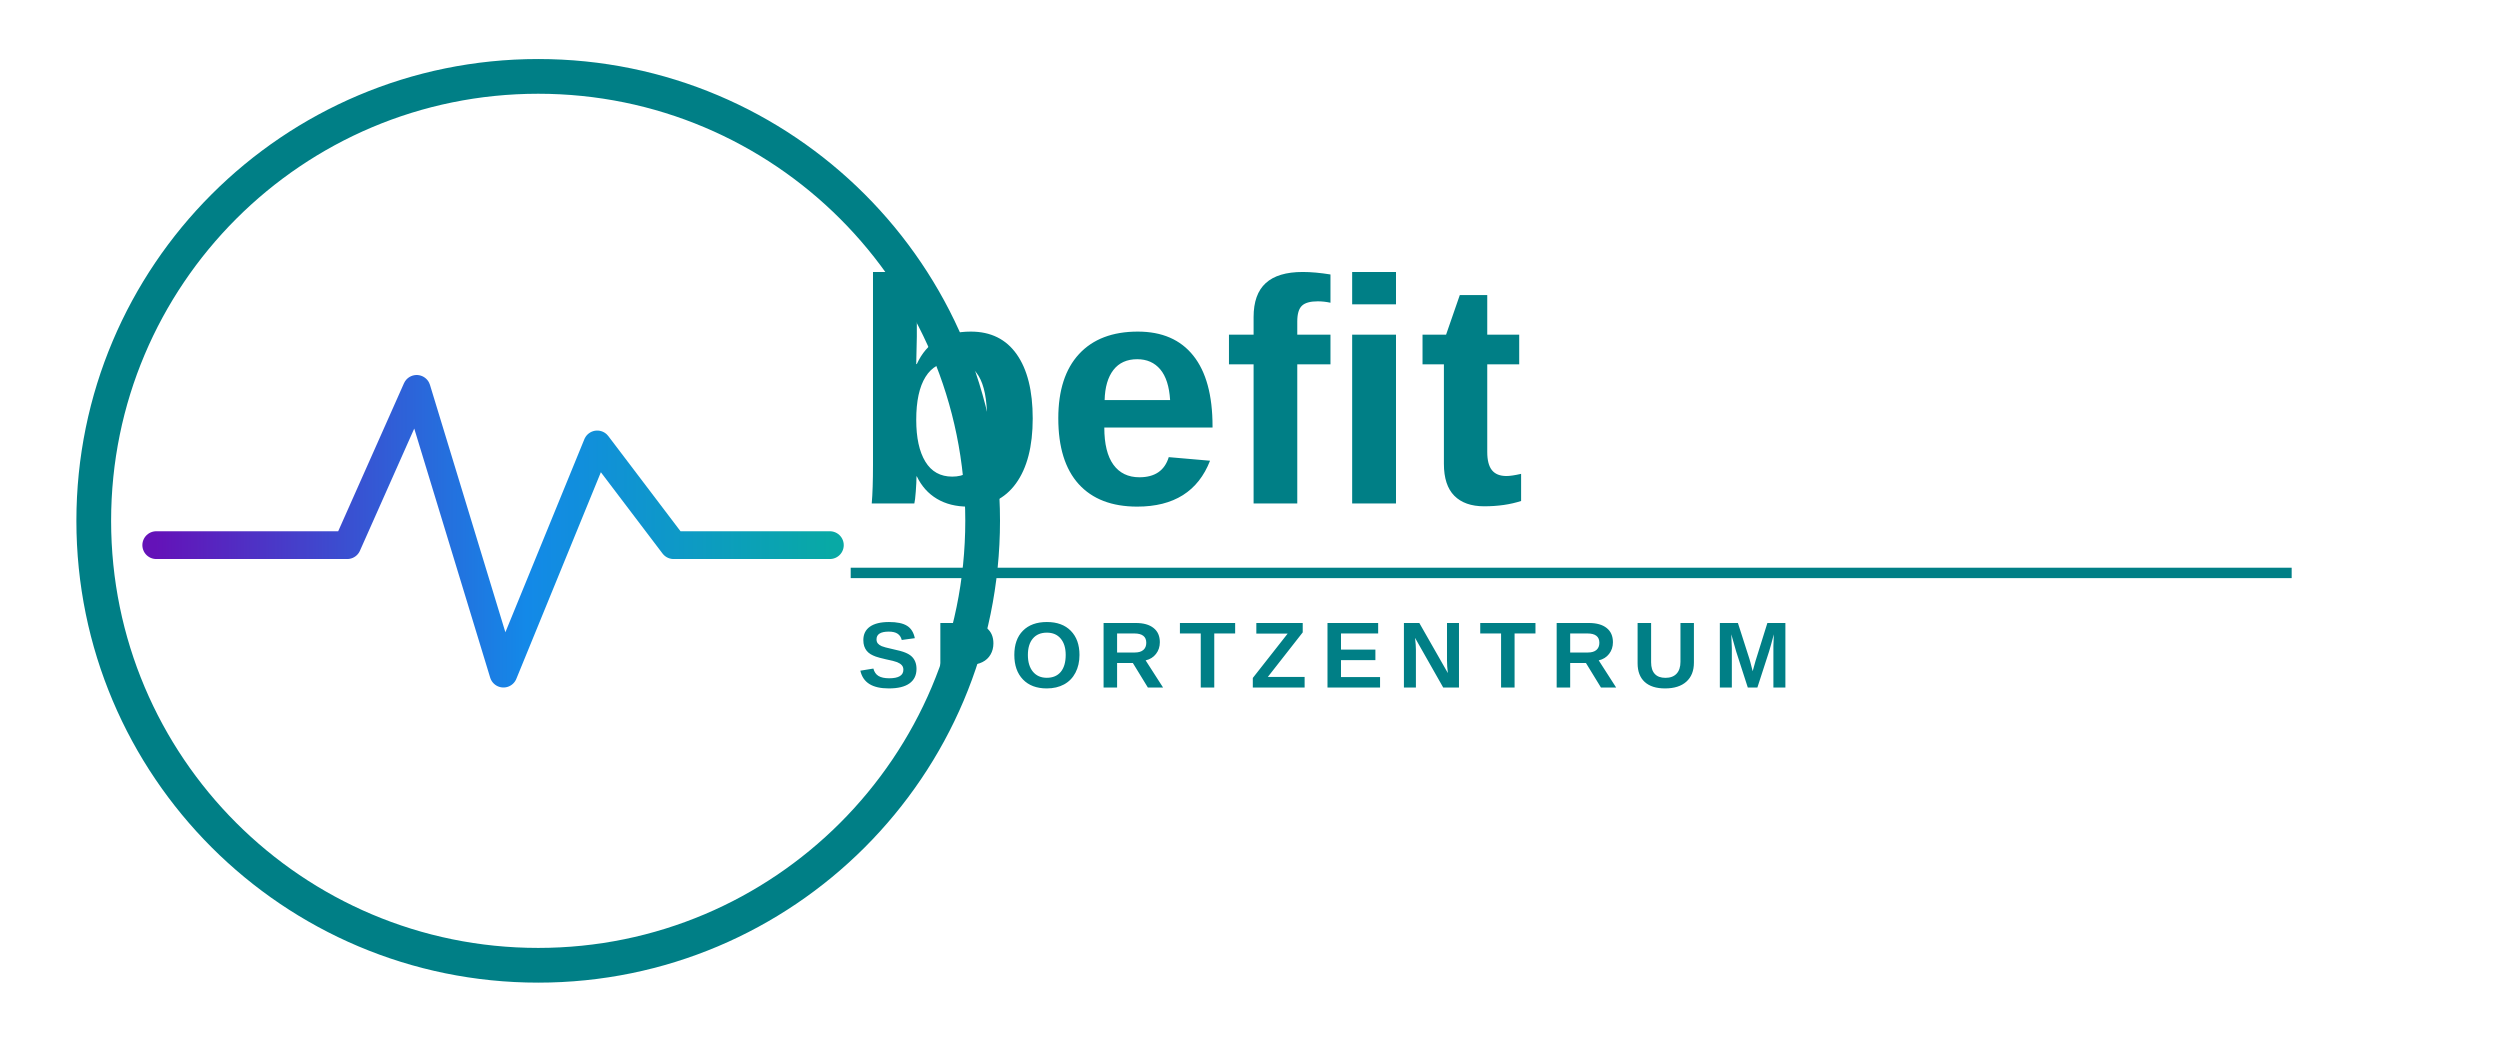
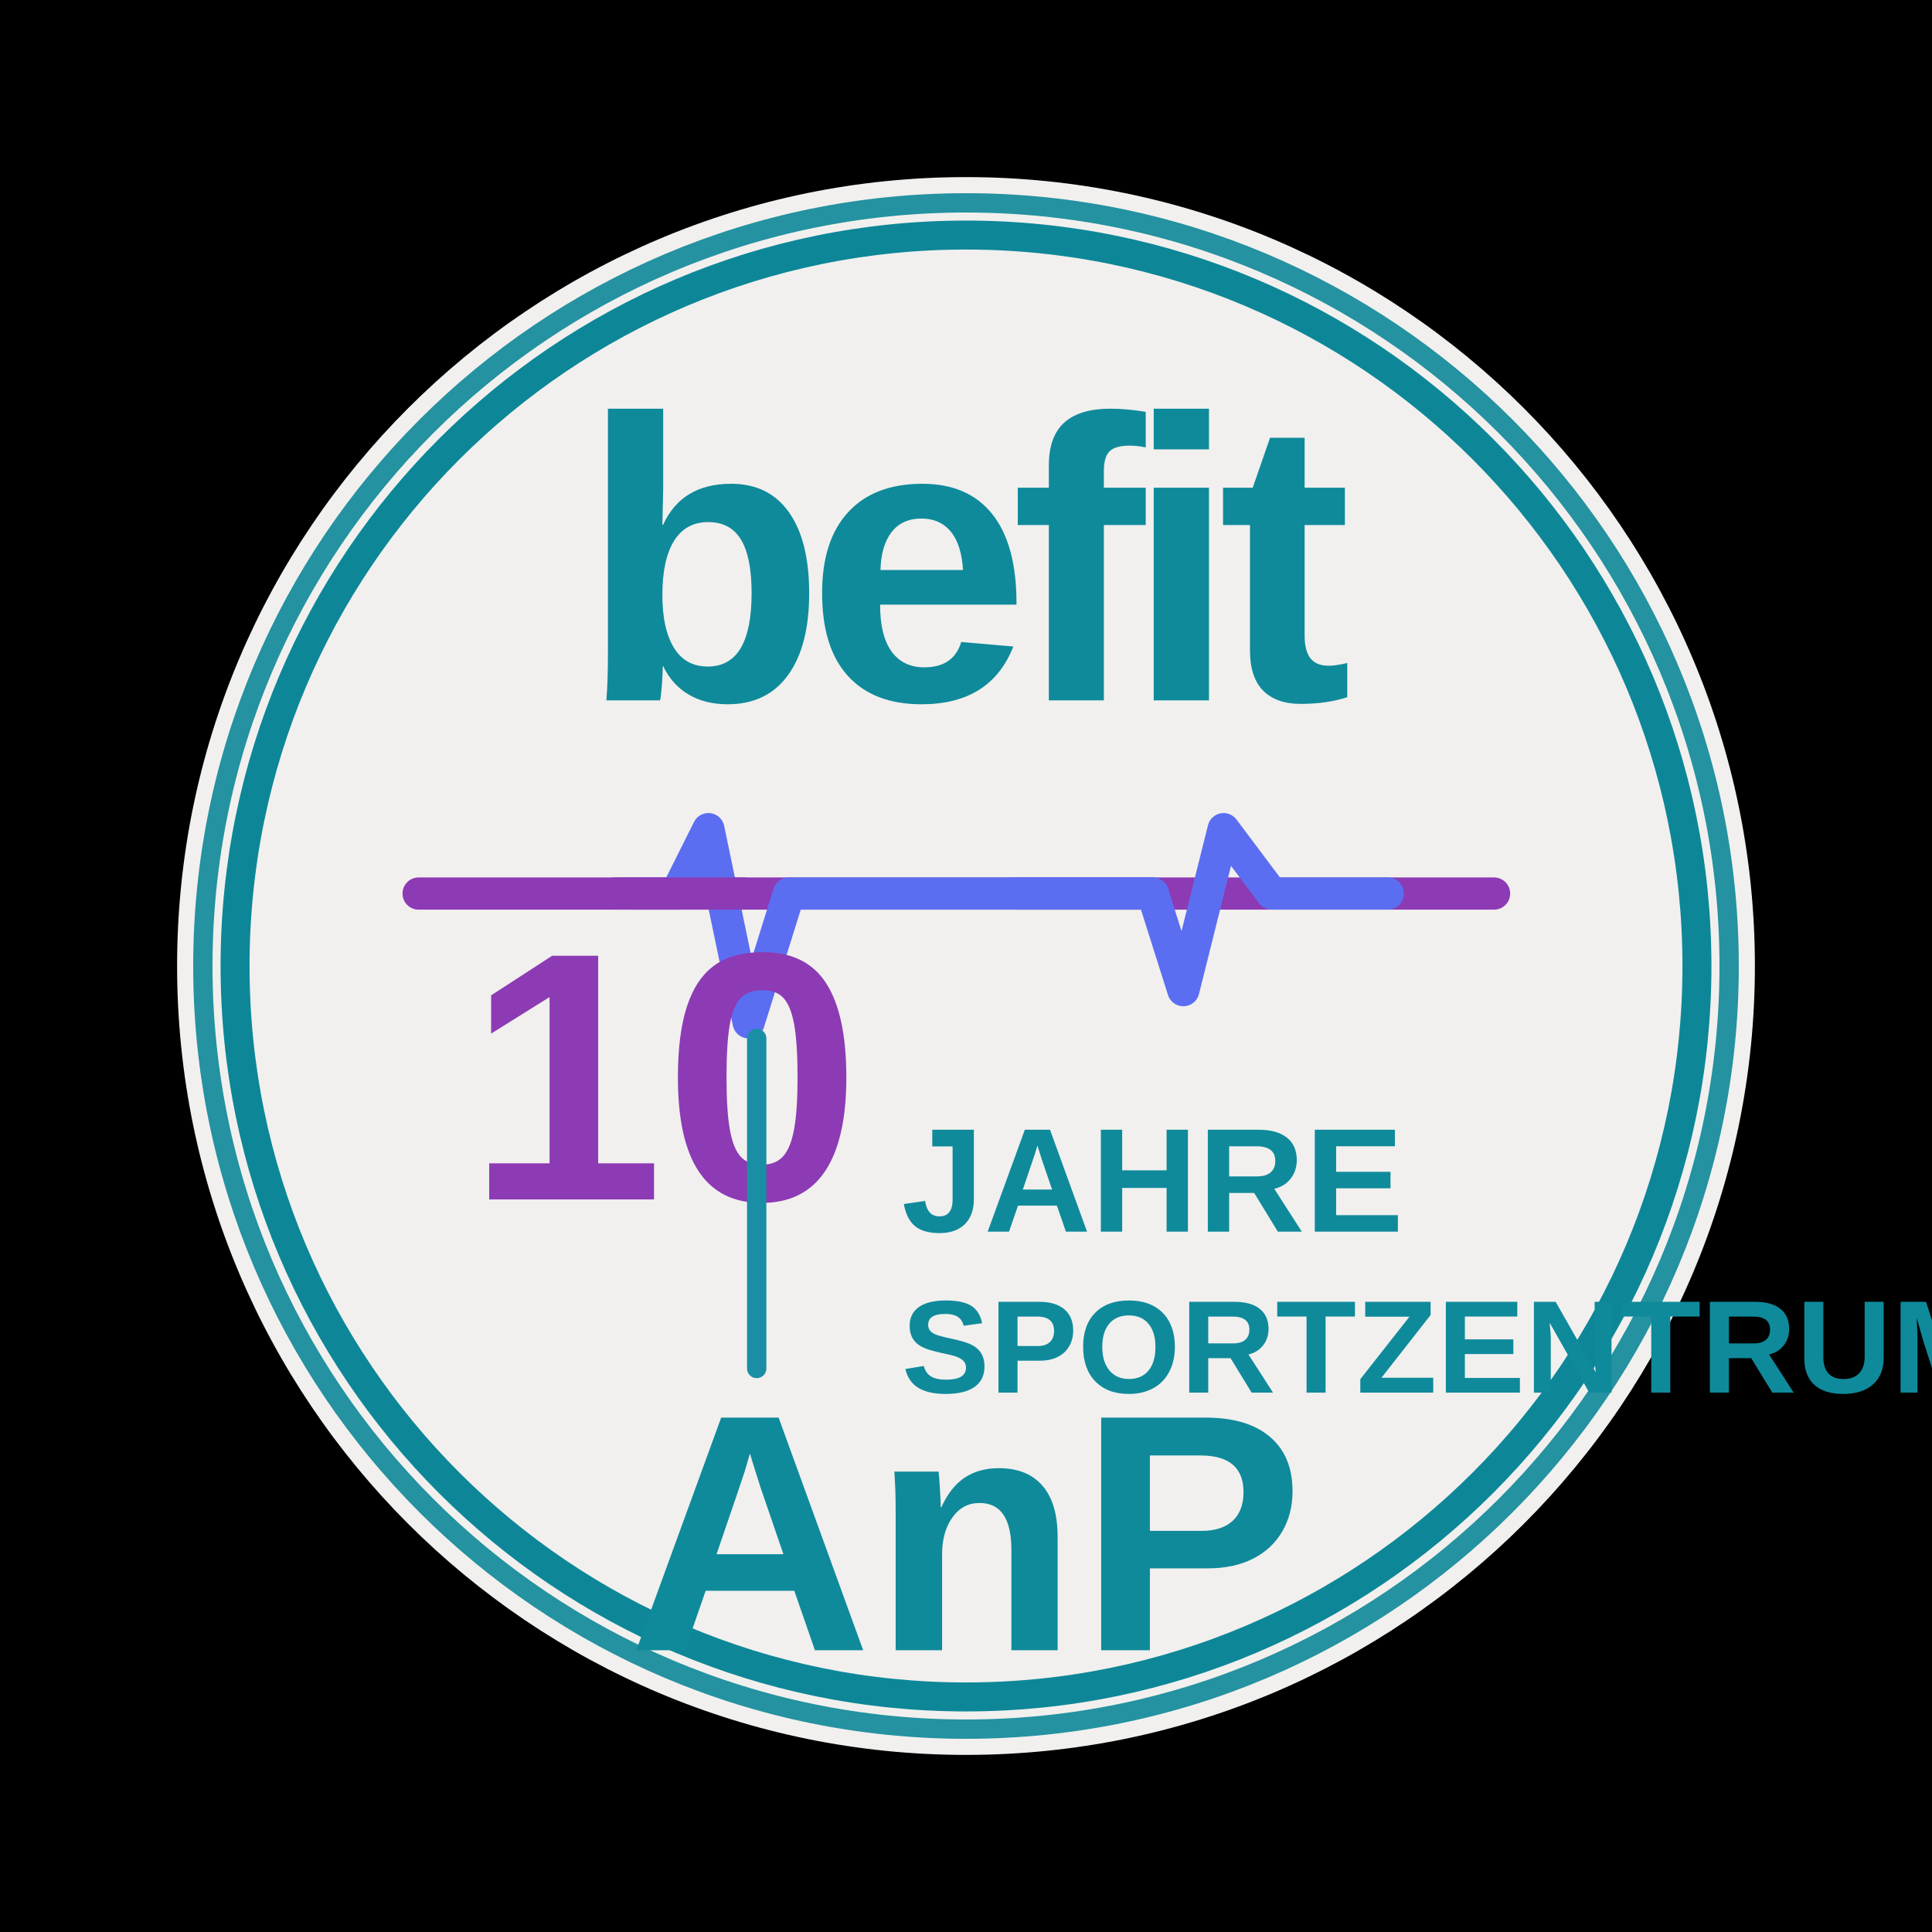
- <svg xmlns="http://www.w3.org/2000/svg" viewBox="0 0 720 300" role="img" aria-labelledby="title desc">
-   <defs>
-     <linearGradient id="pulse" x1="0" x2="1">
-       <stop offset="0" stop-color="#6412b8" />
-       <stop offset="0.55" stop-color="#1389e8" />
-       <stop offset="1" stop-color="#08a9a5" />
-     </linearGradient>
-   </defs>
-   <circle cx="155" cy="150" r="128" fill="none" stroke="#007f86" stroke-width="10" />
-   <path d="M45 157h55l20-45 25 82 27-66 22 29h45" fill="none" stroke="url(#pulse)" stroke-width="8" stroke-linecap="round" stroke-linejoin="round" />
-   <text x="245" y="145" fill="#007f86" font-family="Arial, sans-serif" font-size="92" font-weight="700">befit</text>
-   <line x1="245" y1="165" x2="660" y2="165" stroke="#007f86" stroke-width="3" />
-   <text x="247" y="198" fill="#007f86" font-family="Arial, sans-serif" font-size="27" font-weight="700" letter-spacing="4">SPORTZENTRUM</text>
+ <svg xmlns="http://www.w3.org/2000/svg" width="1200" height="1200" viewBox="0 0 1200 1200" role="img" aria-labelledby="title desc">
+   <rect width="1200" height="1200" fill="#000000" />
+   <g>
+     <circle cx="600" cy="600" r="490" fill="#f1f0ee" />
+     <circle cx="600" cy="600" r="454" fill="none" stroke="#0d8798" stroke-width="18" />
+     <circle cx="600" cy="600" r="474" fill="none" stroke="#0d8798" stroke-width="12" opacity="0.9" />
+   </g>
+   <g font-family="Arial, Helvetica, sans-serif" font-weight="700">
+     <text x="600" y="435" text-anchor="middle" fill="#0f8a9b" font-size="250" letter-spacing="-12">befit</text>
+   </g>
+   <g transform="translate(0 15)">
+     <path d="M260 540 H382 L408 540 L430 540 L462 540 L488 540 L514 540 L542 540 L560 540 L594 540 L610 540 L640 540 L668 540 L694 540 L700 540 L716 540 L748 540 L778 540 L797 540 L820 540 L845 540 L870 540 L904 540 L928 540" fill="none" stroke="#8d3ab5" stroke-width="20" stroke-linecap="round" stroke-linejoin="round" />
+     <path d="M392 540 L420 540 L440 500 L465 620 L490 540 L518 540 L540 540 L565 540 L588 540 L598 540 L618 540 L630 540 L658 540 L690 540 L716 540 L735 600 L760 500 L790 540 L820 540 L862 540" fill="none" stroke="#5b6ef1" stroke-width="20" stroke-linecap="round" stroke-linejoin="round" />
+     <path d="M382 540 L392 540 L408 540 L430 540 L462 540" fill="none" stroke="#8d3ab5" stroke-width="20" stroke-linecap="round" />
+     <path d="M630 540 L690 540 L716 540" fill="none" stroke="#5b6ef1" stroke-width="20" stroke-linecap="round" />
+   </g>
+   <g transform="translate(0 5)">
+     <text x="290" y="740" fill="#8d3ab5" font-family="Arial, Helvetica, sans-serif" font-weight="700" font-size="220">10</text>
+     <line x1="470" y1="640" x2="470" y2="845" stroke="#1a8ea4" stroke-width="12" stroke-linecap="round" />
+     <text x="560" y="760" fill="#0f8a9b" font-family="Arial, Helvetica, sans-serif" font-weight="700" font-size="92">JAHRE</text>
+     <text x="560" y="860" fill="#0f8a9b" font-family="Arial, Helvetica, sans-serif" font-weight="700" font-size="82">SPORTZENTRUM</text>
+   </g>
+   <g font-family="Arial, Helvetica, sans-serif" font-weight="700">
+     <text x="600" y="1025" text-anchor="middle" fill="#0f8a9b" font-size="210">AnP</text>
+   </g>
</svg>
